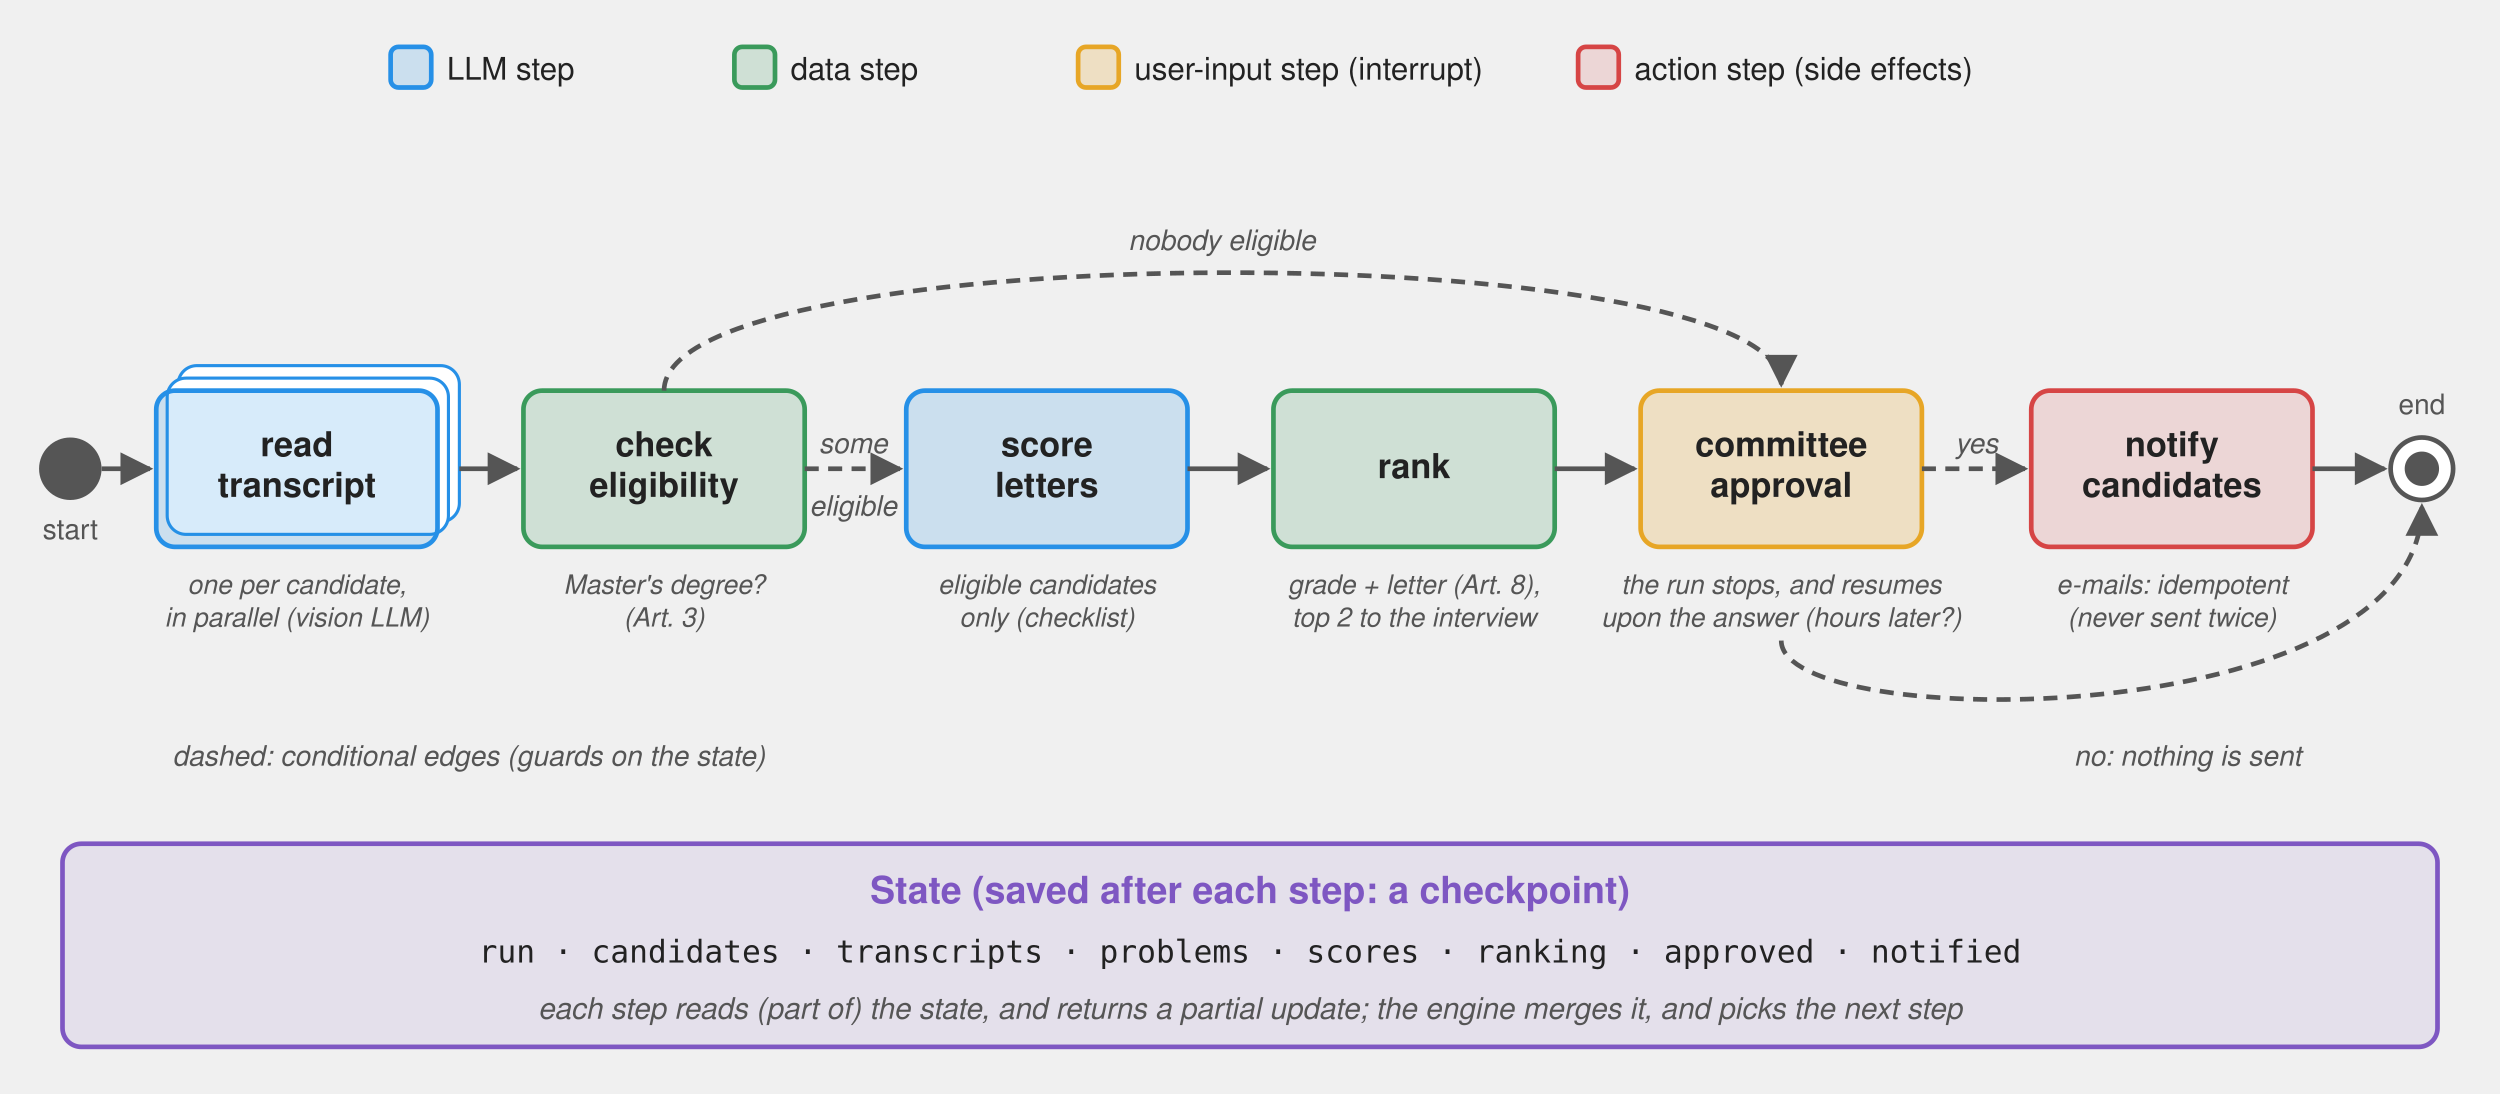
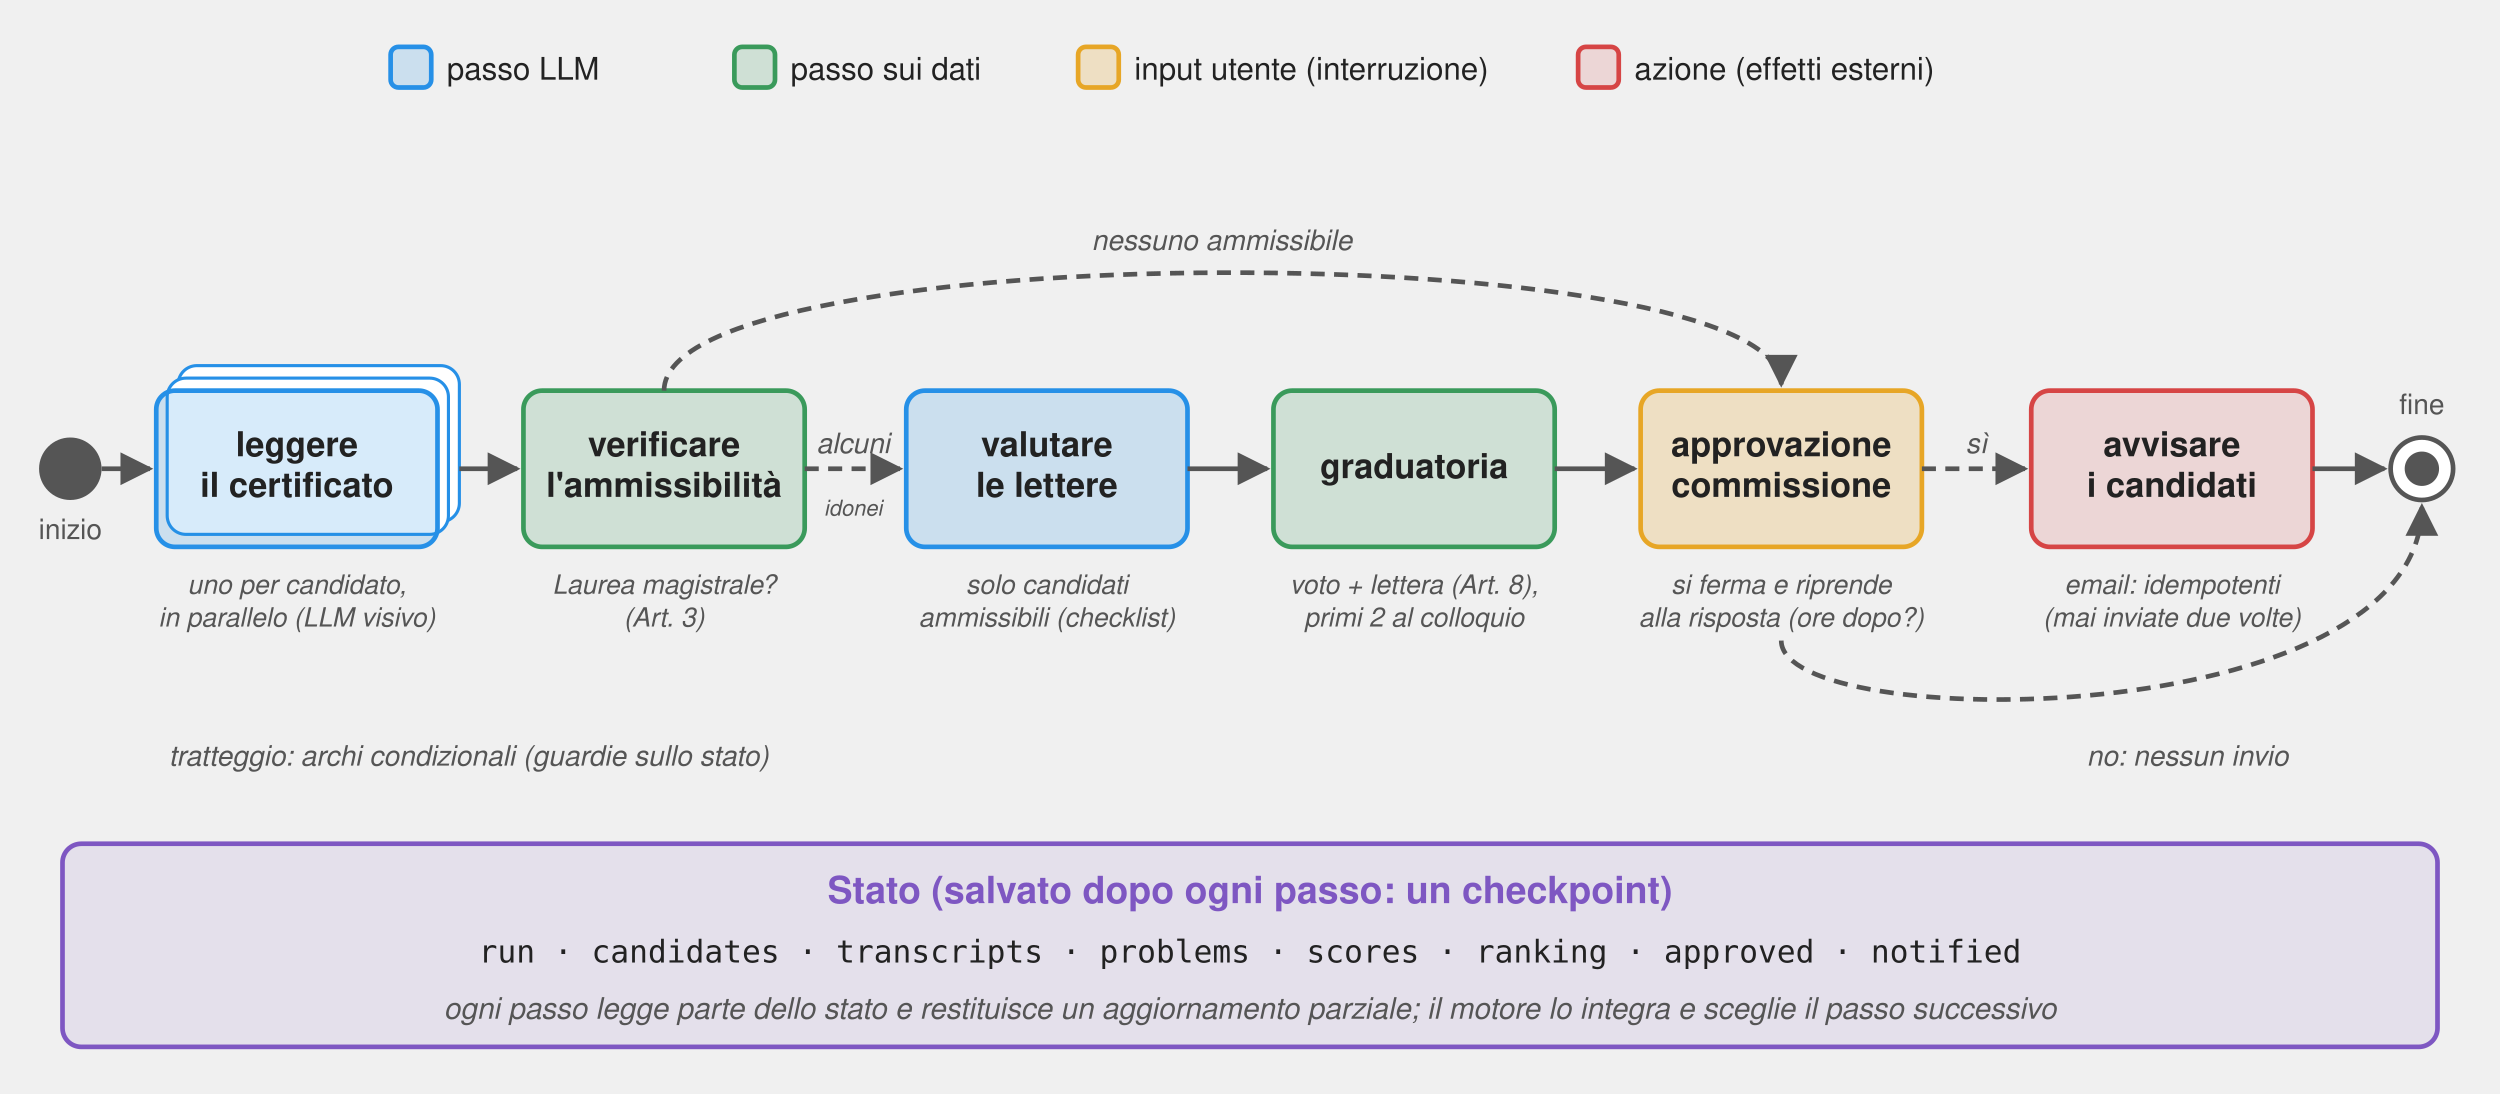
<svg xmlns="http://www.w3.org/2000/svg" viewBox="0 0 1600 700" font-family="Signika Negative, Helvetica, Arial, sans-serif" text-anchor="middle" fill="#222">
  <defs>
    <marker id="a" viewBox="0 0 10 10" refX="9" refY="5" markerWidth="7" markerHeight="7" orient="auto">
      <path d="M0,0 L10,5 L0,10 z" fill="#555" />
    </marker>
  </defs>
  <g font-size="20" text-anchor="start">
    <rect x="250" y="30" width="26" height="26" rx="5" fill="#2690e7" fill-opacity="0.18" stroke="#2690e7" stroke-width="3" />
-     <text x="286" y="51">LLM step</text>
+     <text x="286" y="51">passo LLM</text>
    <rect x="470" y="30" width="26" height="26" rx="5" fill="#3a9a5b" fill-opacity="0.18" stroke="#3a9a5b" stroke-width="3" />
-     <text x="506" y="51">data step</text>
+     <text x="506" y="51">passo sui dati</text>
    <rect x="690" y="30" width="26" height="26" rx="5" fill="#e7a626" fill-opacity="0.22" stroke="#e7a626" stroke-width="3" />
-     <text x="726" y="51">user-input step (interrupt)</text>
+     <text x="726" y="51">input utente (interruzione)</text>
    <rect x="1010" y="30" width="26" height="26" rx="5" fill="#d64545" fill-opacity="0.15" stroke="#d64545" stroke-width="3" />
-     <text x="1046" y="51">action step (side effects)</text>
+     <text x="1046" y="51">azione (effetti esterni)</text>
  </g>
  <circle cx="45" cy="300" r="20" fill="#555" />
-   <text x="45" y="345" font-size="18" fill="#555">start</text>
+   <text x="45" y="345" font-size="18" fill="#555">inizio</text>
  <circle cx="1550" cy="300" r="20" fill="#fff" stroke="#555" stroke-width="3" />
  <circle cx="1550" cy="300" r="11" fill="#555" />
-   <text x="1550" y="265" font-size="18" fill="#555">end</text>
+   <text x="1550" y="265" font-size="18" fill="#555">fine</text>
  <g font-size="22">
    <rect x="114" y="234" width="180" height="100" rx="12" fill="#fff" stroke="#2690e7" stroke-width="2" />
    <rect x="107" y="242" width="180" height="100" rx="12" fill="#fff" stroke="#2690e7" stroke-width="2" />
    <rect x="100" y="250" width="180" height="100" rx="12" fill="#2690e7" fill-opacity="0.18" stroke="#2690e7" stroke-width="3" />
-     <text x="190" y="292" font-weight="600">read</text>
-     <text x="190" y="318" font-weight="600">transcript</text>
-     <text x="190" y="380" font-size="17" font-style="italic" fill="#555">one per candidate,</text>
-     <text x="190" y="401" font-size="17" font-style="italic" fill="#555">in parallel (vision LLM)</text>
+     <text x="190" y="292" font-weight="600">leggere</text>
+     <text x="190" y="318" font-weight="600">il certificato</text>
+     <text x="190" y="380" font-size="17" font-style="italic" fill="#555">uno per candidato,</text>
+     <text x="190" y="401" font-size="17" font-style="italic" fill="#555">in parallelo (LLM visivo)</text>
    <rect x="335" y="250" width="180" height="100" rx="12" fill="#3a9a5b" fill-opacity="0.18" stroke="#3a9a5b" stroke-width="3" />
-     <text x="425" y="292" font-weight="600">check</text>
-     <text x="425" y="318" font-weight="600">eligibility</text>
-     <text x="425" y="380" font-size="17" font-style="italic" fill="#555">Master's degree?</text>
+     <text x="425" y="292" font-weight="600">verificare</text>
+     <text x="425" y="318" font-weight="600">l'ammissibilità</text>
+     <text x="425" y="380" font-size="17" font-style="italic" fill="#555">Laurea magistrale?</text>
    <text x="425" y="401" font-size="17" font-style="italic" fill="#555">(Art. 3)</text>
    <rect x="580" y="250" width="180" height="100" rx="12" fill="#2690e7" fill-opacity="0.18" stroke="#2690e7" stroke-width="3" />
-     <text x="670" y="292" font-weight="600">score</text>
-     <text x="670" y="318" font-weight="600">letters</text>
-     <text x="670" y="380" font-size="17" font-style="italic" fill="#555">eligible candidates</text>
-     <text x="670" y="401" font-size="17" font-style="italic" fill="#555">only (checklist)</text>
+     <text x="670" y="292" font-weight="600">valutare</text>
+     <text x="670" y="318" font-weight="600">le lettere</text>
+     <text x="670" y="380" font-size="17" font-style="italic" fill="#555">solo candidati</text>
+     <text x="670" y="401" font-size="17" font-style="italic" fill="#555">ammissibili (checklist)</text>
    <rect x="815" y="250" width="180" height="100" rx="12" fill="#3a9a5b" fill-opacity="0.18" stroke="#3a9a5b" stroke-width="3" />
-     <text x="905" y="306" font-weight="600">rank</text>
-     <text x="905" y="380" font-size="17" font-style="italic" fill="#555">grade + letter (Art. 8),</text>
-     <text x="905" y="401" font-size="17" font-style="italic" fill="#555">top 2 to the interview</text>
+     <text x="905" y="306" font-weight="600">graduatoria</text>
+     <text x="905" y="380" font-size="17" font-style="italic" fill="#555">voto + lettera (Art. 8),</text>
+     <text x="905" y="401" font-size="17" font-style="italic" fill="#555">primi 2 al colloquio</text>
    <rect x="1050" y="250" width="180" height="100" rx="12" fill="#e7a626" fill-opacity="0.22" stroke="#e7a626" stroke-width="3" />
-     <text x="1140" y="292" font-weight="600">committee</text>
-     <text x="1140" y="318" font-weight="600">approval</text>
-     <text x="1140" y="380" font-size="17" font-style="italic" fill="#555">the run stops, and resumes</text>
-     <text x="1140" y="401" font-size="17" font-style="italic" fill="#555">upon the answer (hours later?)</text>
+     <text x="1140" y="292" font-weight="600">approvazione</text>
+     <text x="1140" y="318" font-weight="600">commissione</text>
+     <text x="1140" y="380" font-size="17" font-style="italic" fill="#555">si ferma e riprende</text>
+     <text x="1140" y="401" font-size="17" font-style="italic" fill="#555">alla risposta (ore dopo?)</text>
    <rect x="1300" y="250" width="180" height="100" rx="12" fill="#d64545" fill-opacity="0.15" stroke="#d64545" stroke-width="3" />
-     <text x="1390" y="292" font-weight="600">notify</text>
-     <text x="1390" y="318" font-weight="600">candidates</text>
-     <text x="1390" y="380" font-size="17" font-style="italic" fill="#555">e-mails: idempotent</text>
-     <text x="1390" y="401" font-size="17" font-style="italic" fill="#555">(never sent twice)</text>
+     <text x="1390" y="292" font-weight="600">avvisare</text>
+     <text x="1390" y="318" font-weight="600">i candidati</text>
+     <text x="1390" y="380" font-size="17" font-style="italic" fill="#555">email: idempotenti</text>
+     <text x="1390" y="401" font-size="17" font-style="italic" fill="#555">(mai inviate due volte)</text>
  </g>
  <g stroke="#555" stroke-width="3" fill="none">
    <line x1="65" y1="300" x2="96" y2="300" marker-end="url(#a)" />
    <line x1="294" y1="300" x2="331" y2="300" marker-end="url(#a)" />
    <line x1="515" y1="300" x2="576" y2="300" stroke-dasharray="9 6" marker-end="url(#a)" />
    <line x1="760" y1="300" x2="811" y2="300" marker-end="url(#a)" />
    <line x1="995" y1="300" x2="1046" y2="300" marker-end="url(#a)" />
    <line x1="1230" y1="300" x2="1296" y2="300" stroke-dasharray="9 6" marker-end="url(#a)" />
    <line x1="1480" y1="300" x2="1526" y2="300" marker-end="url(#a)" />
    <path d="M425,250 C425,150 1140,150 1140,246" stroke-dasharray="9 6" marker-end="url(#a)" />
    <path d="M1140,410 C1140,470 1550,470 1550,324" stroke-dasharray="9 6" marker-end="url(#a)" />
  </g>
  <g font-size="18" fill="#555" font-style="italic">
-     <text x="546" y="290">some</text>
-     <text x="546" y="330">eligible</text>
-     <text x="782" y="160">nobody eligible</text>
-     <text x="1265" y="290">yes</text>
-     <text x="1400" y="490">no: nothing is sent</text>
+     <text x="546" y="290">alcuni</text>
+     <text x="546" y="330" font-size="14">idonei</text>
+     <text x="782" y="160">nessuno ammissibile</text>
+     <text x="1265" y="290">sì</text>
+     <text x="1400" y="490">no: nessun invio</text>
  </g>
-   <text x="300" y="490" font-size="18" fill="#555" font-style="italic">dashed: conditional edges (guards on the state)</text>
+   <text x="300" y="490" font-size="18" fill="#555" font-style="italic">tratteggio: archi condizionali (guardie sullo stato)</text>
  <rect x="40" y="540" width="1520" height="130" rx="12" fill="#7e57c2" fill-opacity="0.10" stroke="#7e57c2" stroke-width="3" />
-   <text x="800" y="578" font-size="24" font-weight="600" fill="#7e57c2">State (saved after each step: a checkpoint)</text>
+   <text x="800" y="578" font-size="24" font-weight="600" fill="#7e57c2">Stato (salvato dopo ogni passo: un checkpoint)</text>
  <g font-size="20" font-family="Menlo, Consolas, monospace">
    <text x="800" y="616">run · candidates · transcripts · problems · scores · ranking · approved · notified</text>
  </g>
-   <text x="800" y="652" font-size="19" font-style="italic" fill="#555">each step reads (part of) the state, and returns a partial update; the engine merges it, and picks the next step</text>
+   <text x="800" y="652" font-size="19" font-style="italic" fill="#555">ogni passo legge parte dello stato e restituisce un aggiornamento parziale; il motore lo integra e sceglie il passo successivo</text>
</svg>
